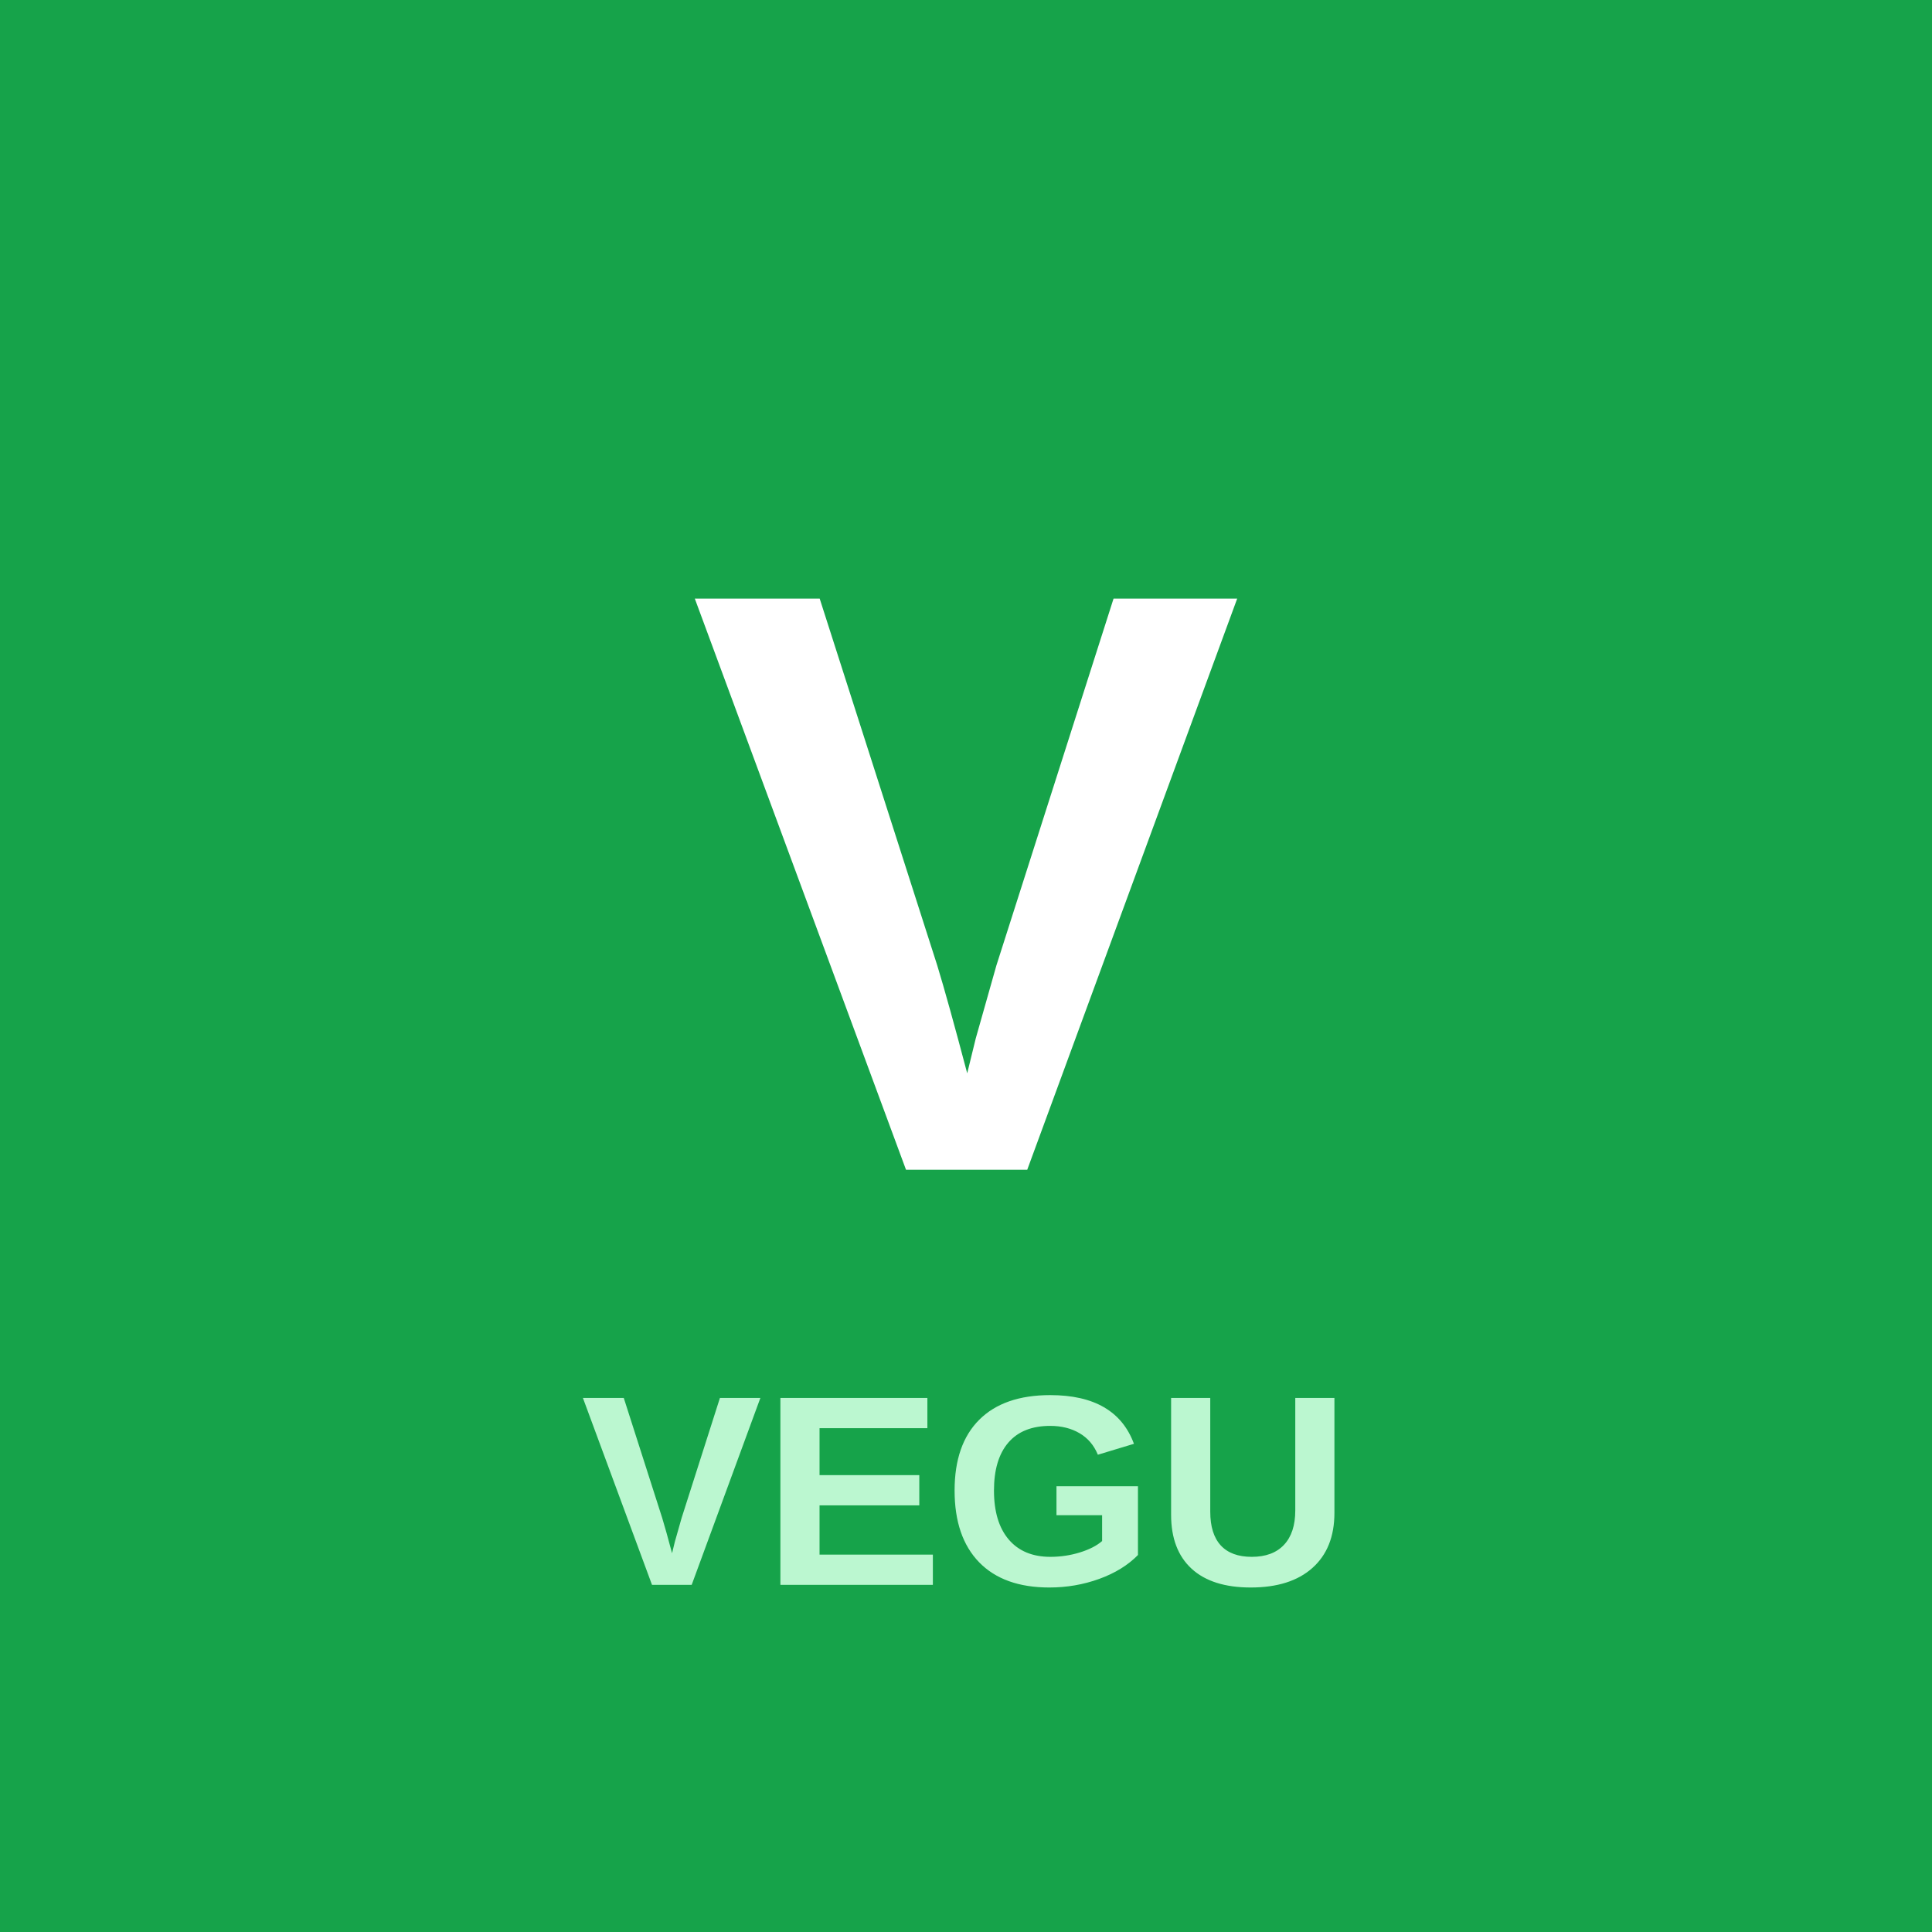
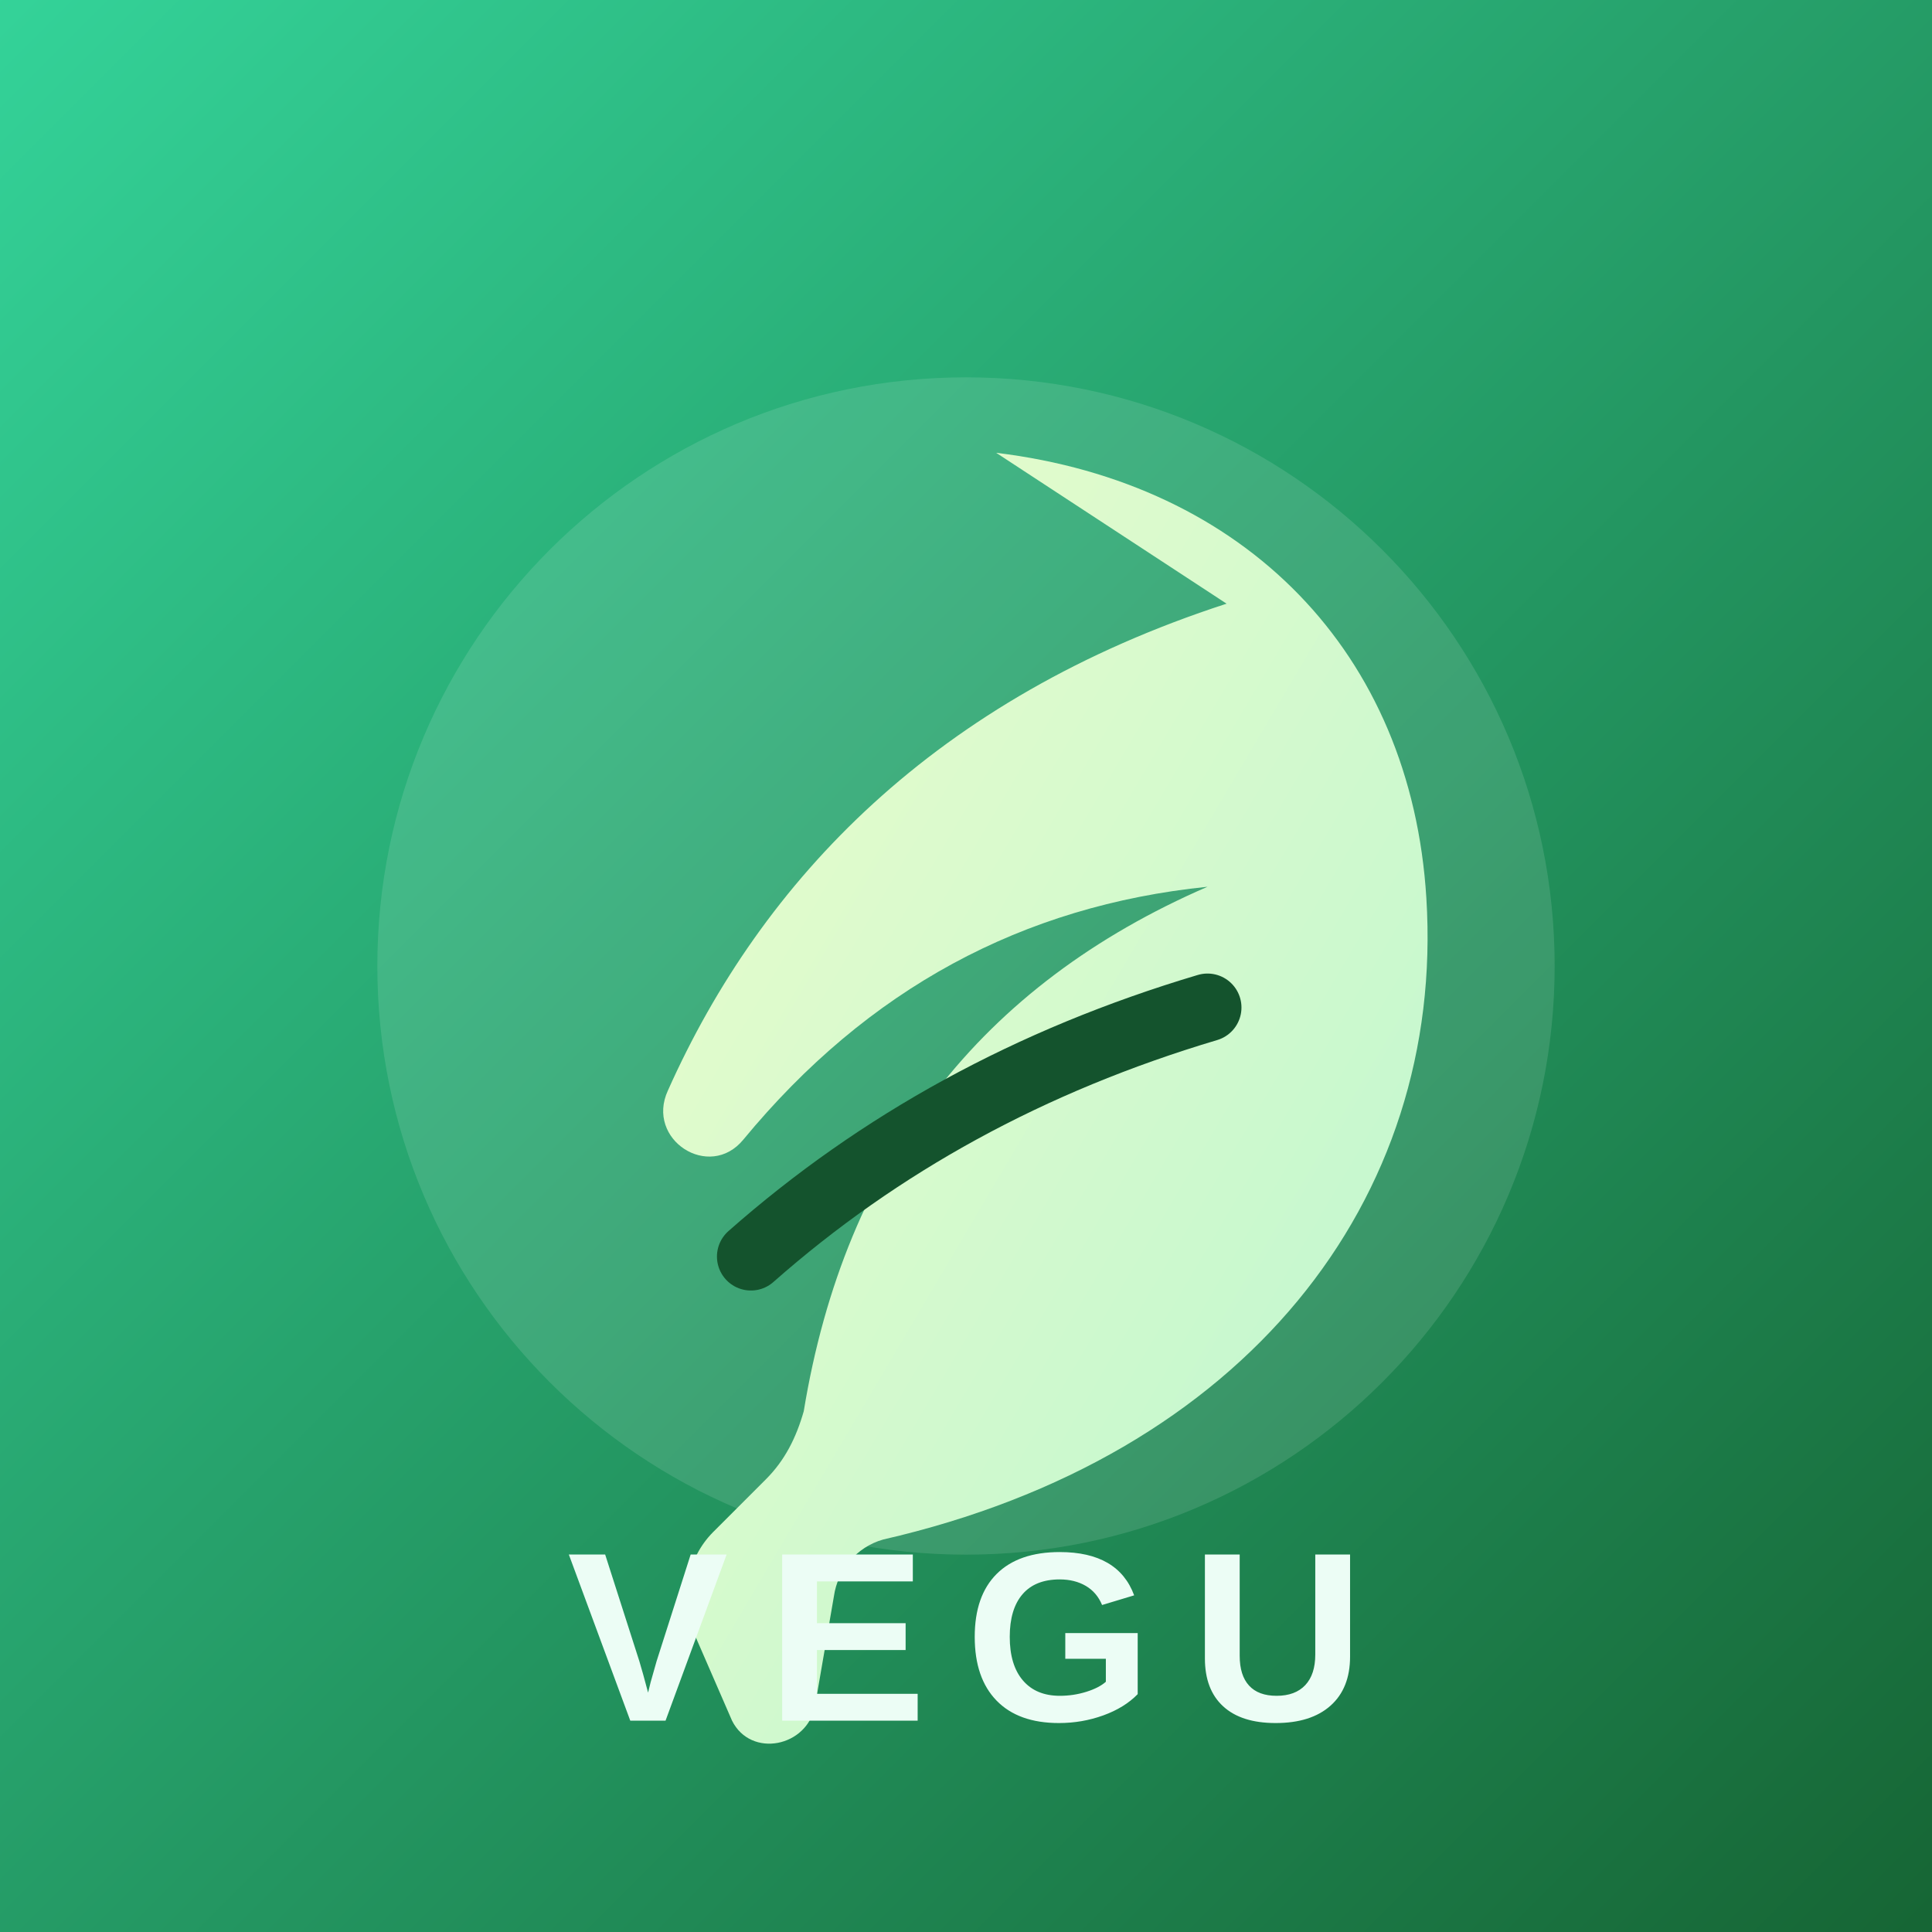
<svg xmlns="http://www.w3.org/2000/svg" width="512" height="512" viewBox="0 0 512 512">
-   <rect width="512" height="512" fill="#16a34a" />
-   <text x="256" y="310" font-family="Arial Black, Arial" font-weight="900" font-size="220" fill="white" text-anchor="middle">V</text>
-   <text x="256" y="420" font-family="Arial, sans-serif" font-weight="700" font-size="72" fill="#bbf7d0" text-anchor="middle">VEGU</text>
+   <defs>
+     <linearGradient id="bg" x1="0" y1="0" x2="1" y2="1">
+       <stop offset="0%" stop-color="#34d399" />
+       <stop offset="100%" stop-color="#166534" />
+     </linearGradient>
+     <linearGradient id="leaf" x1="0" y1="0" x2="1" y2="1">
+       <stop offset="0%" stop-color="#ecfccb" />
+       <stop offset="100%" stop-color="#bbf7d0" />
+     </linearGradient>
+   </defs>
+   <rect width="512" height="512" fill="url(#bg)" />
+   <circle cx="256" cy="256" r="156" fill="rgba(255,255,255,0.12)" />
+   <path d="M264 120c66 8 110 53 114 118 5 80-48 148-144 170-7 2-12 8-13 15l-5 29c-2 11-17 14-22 4l-10-23c-4-9-2-20 5-27l14-14c5-5 8-11 10-18 11-67 47-113 107-139-49 5-90 27-123 67-9 11-26 0-20-13 25-56 71-104 148-129 11-4 22 3 23 15z" fill="url(#leaf)" />
+   <path d="M199 333c34-30 74-52 121-66" stroke="#14532d" stroke-width="18" stroke-linecap="round" fill="none" />
+   <text x="256" y="456" font-family="Arial, sans-serif" font-weight="700" font-size="64" fill="#ecfdf5" text-anchor="middle" letter-spacing="10">VEGU</text>
</svg>
